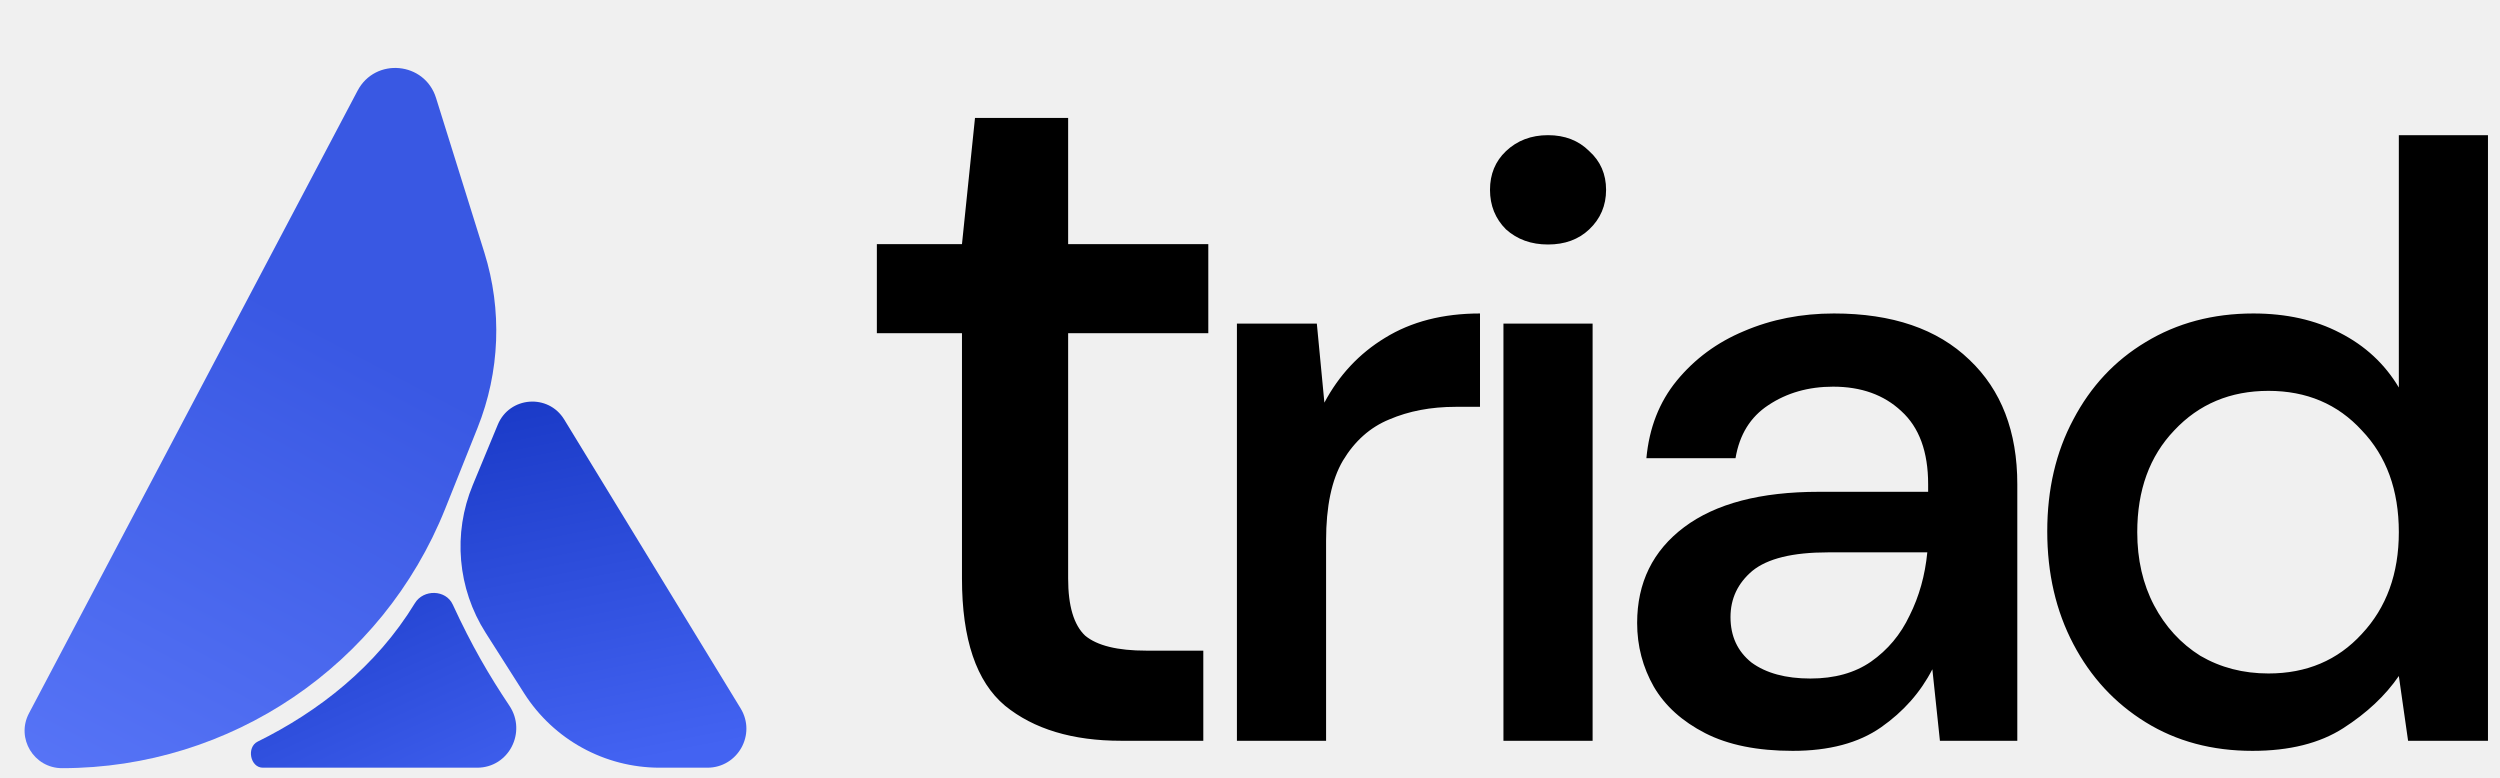
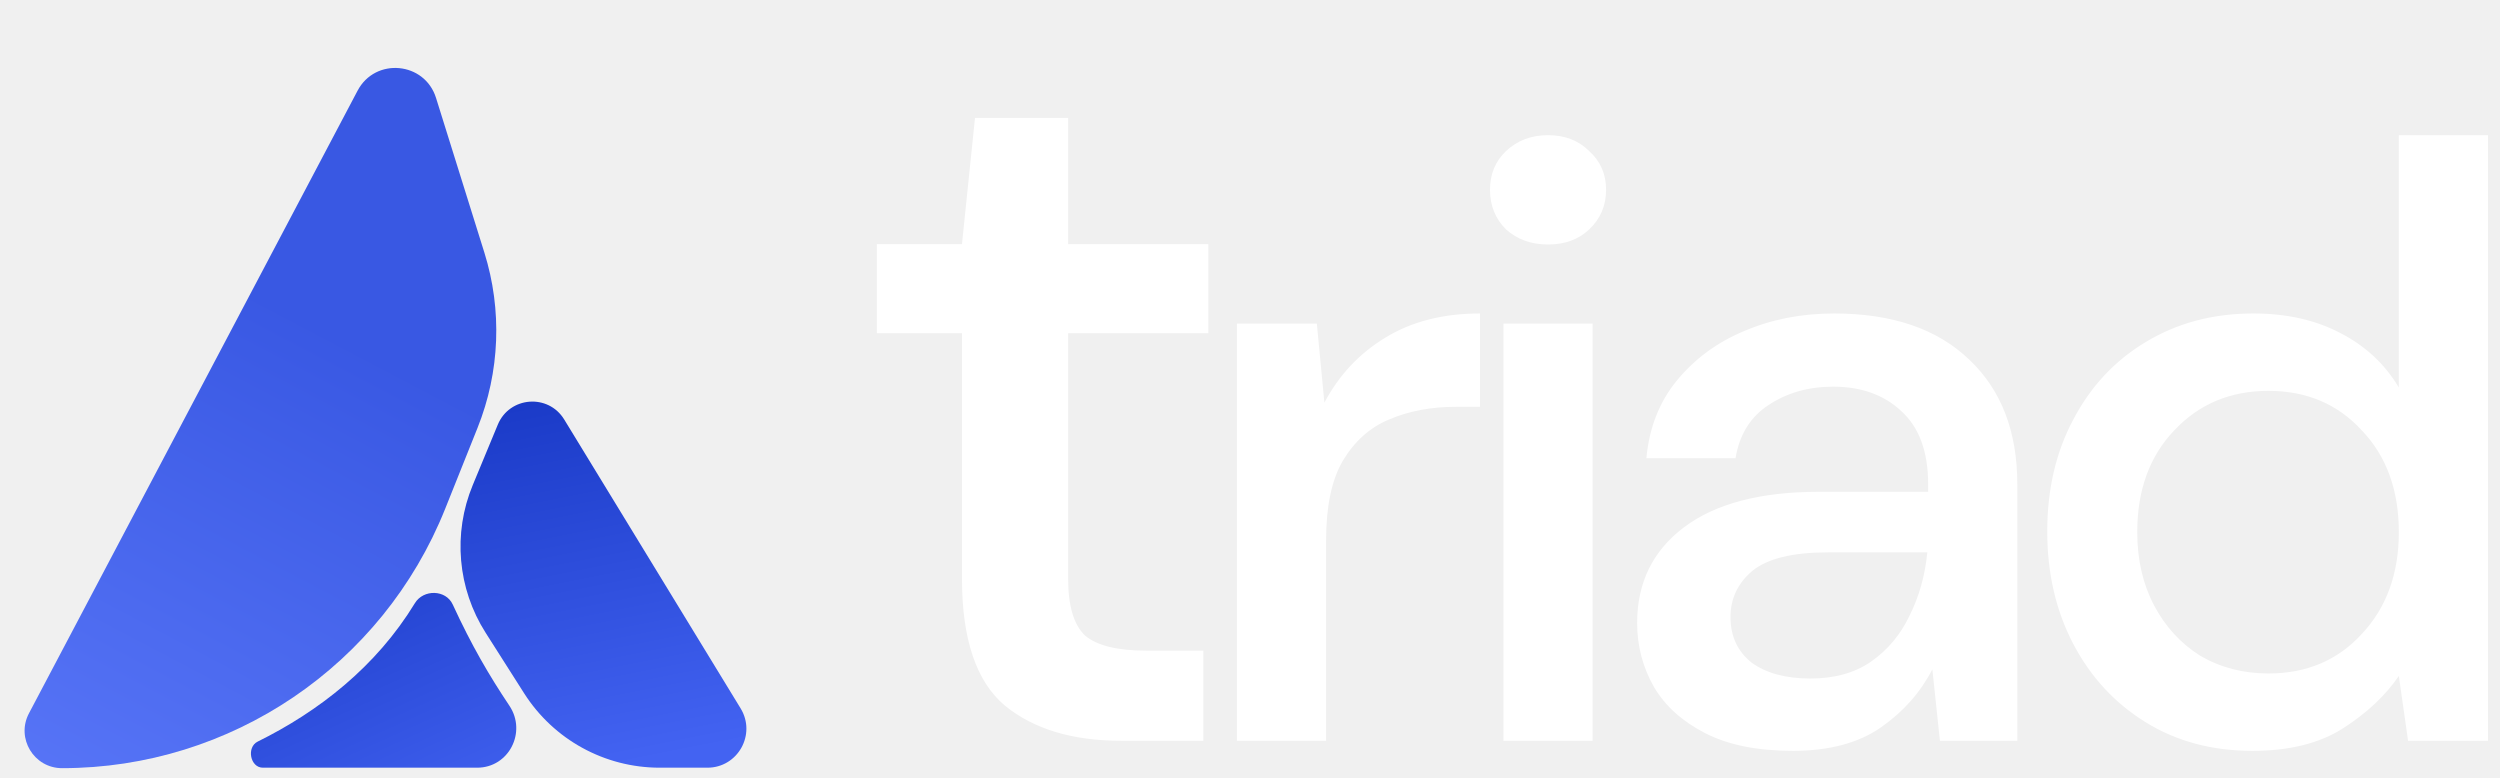
<svg xmlns="http://www.w3.org/2000/svg" width="90" height="28" viewBox="0 0 90 28" fill="none">
-   <path d="M40.363 26.668C38.609 26.668 37.215 26.247 36.181 25.406C35.148 24.541 34.631 23.015 34.631 20.828V11.996H31.567V8.788H34.631L35.1 4.246H38.453V8.788H43.499V11.996H38.453V20.828C38.453 21.813 38.657 22.498 39.065 22.883C39.498 23.243 40.231 23.423 41.264 23.423H43.319V26.668H40.363ZM44.529 26.668V11.649H47.406L47.678 14.495C48.203 13.506 48.93 12.729 49.858 12.164C50.807 11.578 51.948 11.285 53.28 11.285V14.646H52.402C51.514 14.646 50.716 14.798 50.01 15.101C49.324 15.383 48.768 15.878 48.344 16.584C47.941 17.271 47.739 18.23 47.739 19.461V26.668H44.529ZM55.729 8.802C55.124 8.802 54.619 8.621 54.215 8.257C53.832 7.874 53.64 7.399 53.64 6.834C53.64 6.269 53.832 5.805 54.215 5.441C54.619 5.058 55.124 4.866 55.729 4.866C56.335 4.866 56.829 5.058 57.213 5.441C57.617 5.805 57.819 6.269 57.819 6.834C57.819 7.399 57.617 7.874 57.213 8.257C56.829 8.621 56.335 8.802 55.729 8.802ZM54.124 26.668V11.649H57.334V26.668H54.124ZM64.538 27.031C63.267 27.031 62.217 26.819 61.389 26.395C60.562 25.971 59.946 25.416 59.542 24.73C59.139 24.023 58.937 23.256 58.937 22.428C58.937 20.975 59.502 19.824 60.632 18.976C61.763 18.129 63.378 17.705 65.477 17.705H69.413V17.432C69.413 16.261 69.091 15.383 68.445 14.798C67.819 14.212 67.001 13.92 65.992 13.92C65.104 13.92 64.326 14.142 63.66 14.586C63.014 15.01 62.621 15.646 62.479 16.494H59.27C59.371 15.403 59.734 14.475 60.36 13.708C61.006 12.921 61.813 12.325 62.782 11.921C63.771 11.497 64.851 11.285 66.022 11.285C68.121 11.285 69.746 11.841 70.897 12.951C72.048 14.041 72.623 15.535 72.623 17.432V26.668H69.837L69.565 24.094C69.141 24.921 68.525 25.618 67.718 26.183C66.91 26.748 65.85 27.031 64.538 27.031ZM65.174 24.427C66.042 24.427 66.769 24.225 67.354 23.821C67.96 23.397 68.424 22.842 68.747 22.156C69.091 21.47 69.302 20.712 69.383 19.885H65.81C64.538 19.885 63.63 20.107 63.085 20.551C62.56 20.995 62.298 21.55 62.298 22.216C62.298 22.903 62.55 23.448 63.055 23.852C63.58 24.235 64.286 24.427 65.174 24.427ZM81.089 27.031C79.636 27.031 78.354 26.688 77.244 26.001C76.133 25.315 75.265 24.376 74.64 23.185C74.014 21.994 73.701 20.642 73.701 19.128C73.701 17.614 74.014 16.271 74.64 15.101C75.265 13.91 76.133 12.981 77.244 12.315C78.374 11.629 79.666 11.285 81.119 11.285C82.31 11.285 83.35 11.518 84.238 11.982C85.147 12.446 85.853 13.102 86.358 13.95V4.866H89.567V26.668H86.691L86.358 24.336C85.873 25.043 85.207 25.668 84.359 26.213C83.511 26.758 82.421 27.031 81.089 27.031ZM81.665 24.245C83.037 24.245 84.157 23.771 85.025 22.822C85.914 21.873 86.358 20.652 86.358 19.158C86.358 17.644 85.914 16.423 85.025 15.494C84.157 14.546 83.037 14.071 81.665 14.071C80.292 14.071 79.161 14.546 78.273 15.494C77.385 16.423 76.941 17.644 76.941 19.158C76.941 20.147 77.143 21.025 77.546 21.792C77.95 22.559 78.505 23.165 79.212 23.609C79.939 24.033 80.756 24.245 81.665 24.245Z" fill="black" />
+   <path d="M40.363 26.668C38.609 26.668 37.215 26.247 36.181 25.406C35.148 24.541 34.631 23.015 34.631 20.828V11.996H31.567V8.788H34.631L35.1 4.246H38.453V8.788H43.499V11.996H38.453V20.828C38.453 21.813 38.657 22.498 39.065 22.883C39.498 23.243 40.231 23.423 41.264 23.423H43.319V26.668H40.363ZM44.529 26.668V11.649H47.406L47.678 14.495C48.203 13.506 48.93 12.729 49.858 12.164C50.807 11.578 51.948 11.285 53.28 11.285V14.646H52.402C51.514 14.646 50.716 14.798 50.01 15.101C49.324 15.383 48.768 15.878 48.344 16.584C47.941 17.271 47.739 18.23 47.739 19.461V26.668H44.529ZM55.729 8.802C55.124 8.802 54.619 8.621 54.215 8.257C53.832 7.874 53.64 7.399 53.64 6.834C53.64 6.269 53.832 5.805 54.215 5.441C54.619 5.058 55.124 4.866 55.729 4.866C56.335 4.866 56.829 5.058 57.213 5.441C57.617 5.805 57.819 6.269 57.819 6.834C57.819 7.399 57.617 7.874 57.213 8.257C56.829 8.621 56.335 8.802 55.729 8.802ZM54.124 26.668V11.649H57.334V26.668H54.124ZM64.538 27.031C63.267 27.031 62.217 26.819 61.389 26.395C60.562 25.971 59.946 25.416 59.542 24.73C59.139 24.023 58.937 23.256 58.937 22.428C58.937 20.975 59.502 19.824 60.632 18.976C61.763 18.129 63.378 17.705 65.477 17.705H69.413V17.432C69.413 16.261 69.091 15.383 68.445 14.798C67.819 14.212 67.001 13.92 65.992 13.92C65.104 13.92 64.326 14.142 63.66 14.586C63.014 15.01 62.621 15.646 62.479 16.494H59.27C59.371 15.403 59.734 14.475 60.36 13.708C61.006 12.921 61.813 12.325 62.782 11.921C63.771 11.497 64.851 11.285 66.022 11.285C68.121 11.285 69.746 11.841 70.897 12.951C72.048 14.041 72.623 15.535 72.623 17.432V26.668H69.837L69.565 24.094C69.141 24.921 68.525 25.618 67.718 26.183C66.91 26.748 65.85 27.031 64.538 27.031ZM65.174 24.427C66.042 24.427 66.769 24.225 67.354 23.821C67.96 23.397 68.424 22.842 68.747 22.156C69.091 21.47 69.302 20.712 69.383 19.885H65.81C64.538 19.885 63.63 20.107 63.085 20.551C62.56 20.995 62.298 21.55 62.298 22.216C62.298 22.903 62.55 23.448 63.055 23.852C63.58 24.235 64.286 24.427 65.174 24.427ZM81.089 27.031C79.636 27.031 78.354 26.688 77.244 26.001C76.133 25.315 75.265 24.376 74.64 23.185C74.014 21.994 73.701 20.642 73.701 19.128C73.701 17.614 74.014 16.271 74.64 15.101C75.265 13.91 76.133 12.981 77.244 12.315C78.374 11.629 79.666 11.285 81.119 11.285C82.31 11.285 83.35 11.518 84.238 11.982C85.147 12.446 85.853 13.102 86.358 13.95V4.866H89.567V26.668H86.691L86.358 24.336C85.873 25.043 85.207 25.668 84.359 26.213C83.511 26.758 82.421 27.031 81.089 27.031ZM81.665 24.245C83.037 24.245 84.157 23.771 85.025 22.822C85.914 21.873 86.358 20.652 86.358 19.158C86.358 17.644 85.914 16.423 85.025 15.494C84.157 14.546 83.037 14.071 81.665 14.071C80.292 14.071 79.161 14.546 78.273 15.494C77.385 16.423 76.941 17.644 76.941 19.158C76.941 20.147 77.143 21.025 77.546 21.792C77.95 22.559 78.505 23.165 79.212 23.609C79.939 24.033 80.756 24.245 81.665 24.245Z" fill="white" />
  <path d="M12.872 3.266C13.509 2.057 15.289 2.22 15.697 3.525L17.438 9.096C18.084 11.162 17.997 13.389 17.193 15.399L16.026 18.317C13.77 23.956 8.308 27.654 2.234 27.654C1.22 27.654 0.569 26.576 1.043 25.679L12.872 3.266Z" fill="url(#paint0_linear_2430_30003)" />
  <path d="M17.921 15.287C18.343 14.271 19.738 14.163 20.311 15.101L26.663 25.503C27.233 26.438 26.561 27.637 25.466 27.637H23.748C21.771 27.637 19.931 26.627 18.869 24.959L17.483 22.78C16.47 21.189 16.297 19.203 17.02 17.461L17.921 15.287Z" fill="url(#paint1_linear_2430_30003)" />
  <path d="M14.936 21.714C15.245 21.207 16.05 21.223 16.298 21.761C16.98 23.241 17.606 24.311 18.339 25.407C18.972 26.355 18.319 27.637 17.178 27.637H9.464C9.006 27.637 8.866 26.901 9.276 26.698C11.461 25.618 13.536 24.011 14.936 21.714Z" fill="url(#paint2_linear_2430_30003)" />
  <defs>
    <linearGradient id="paint0_linear_2430_30003" x1="15.191" y1="7.87" x2="0.937" y2="34.965" gradientUnits="userSpaceOnUse">
      <stop offset="0.168" stop-color="#3958E3" />
      <stop offset="1" stop-color="#617EFD" />
    </linearGradient>
    <linearGradient id="paint1_linear_2430_30003" x1="19.457" y1="14.15" x2="22.121" y2="27.599" gradientUnits="userSpaceOnUse">
      <stop stop-color="#1A3AC7" />
      <stop offset="1" stop-color="#4363F2" />
    </linearGradient>
    <linearGradient id="paint2_linear_2430_30003" x1="17.145" y1="16.611" x2="22.086" y2="27.567" gradientUnits="userSpaceOnUse">
      <stop stop-color="#1A3AC7" />
      <stop offset="1" stop-color="#4363F2" />
    </linearGradient>
  </defs>
</svg>
